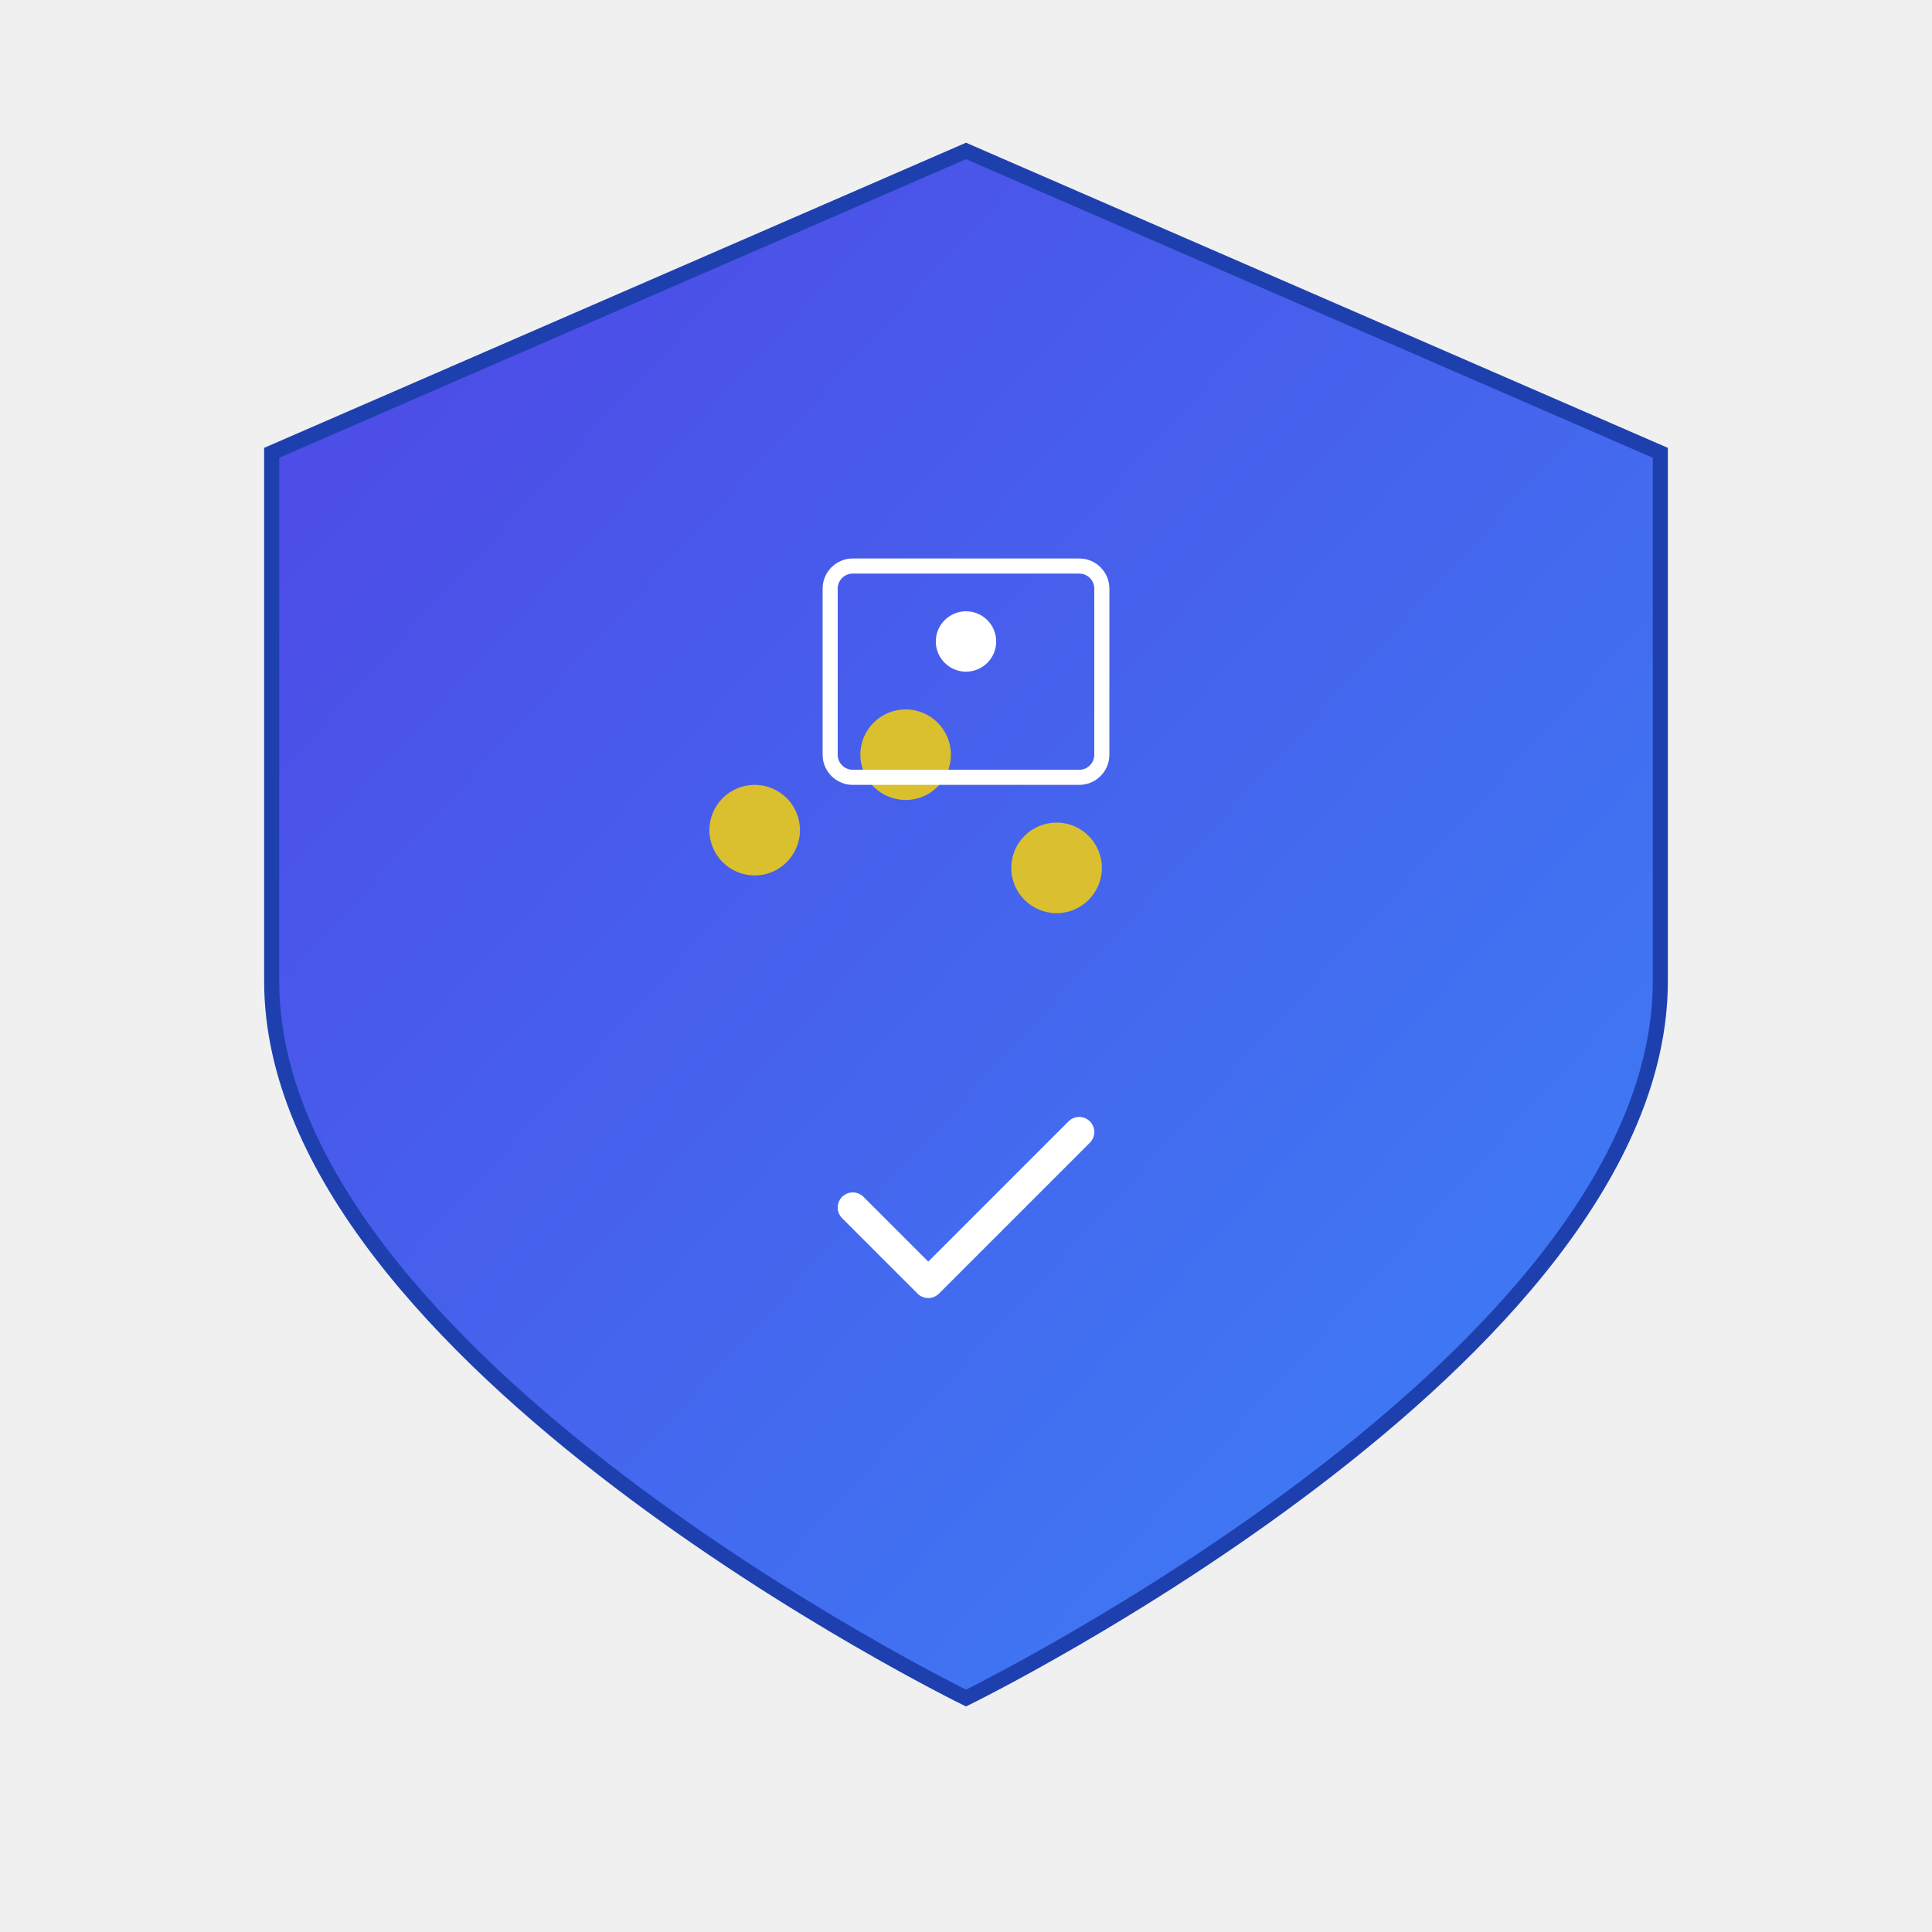
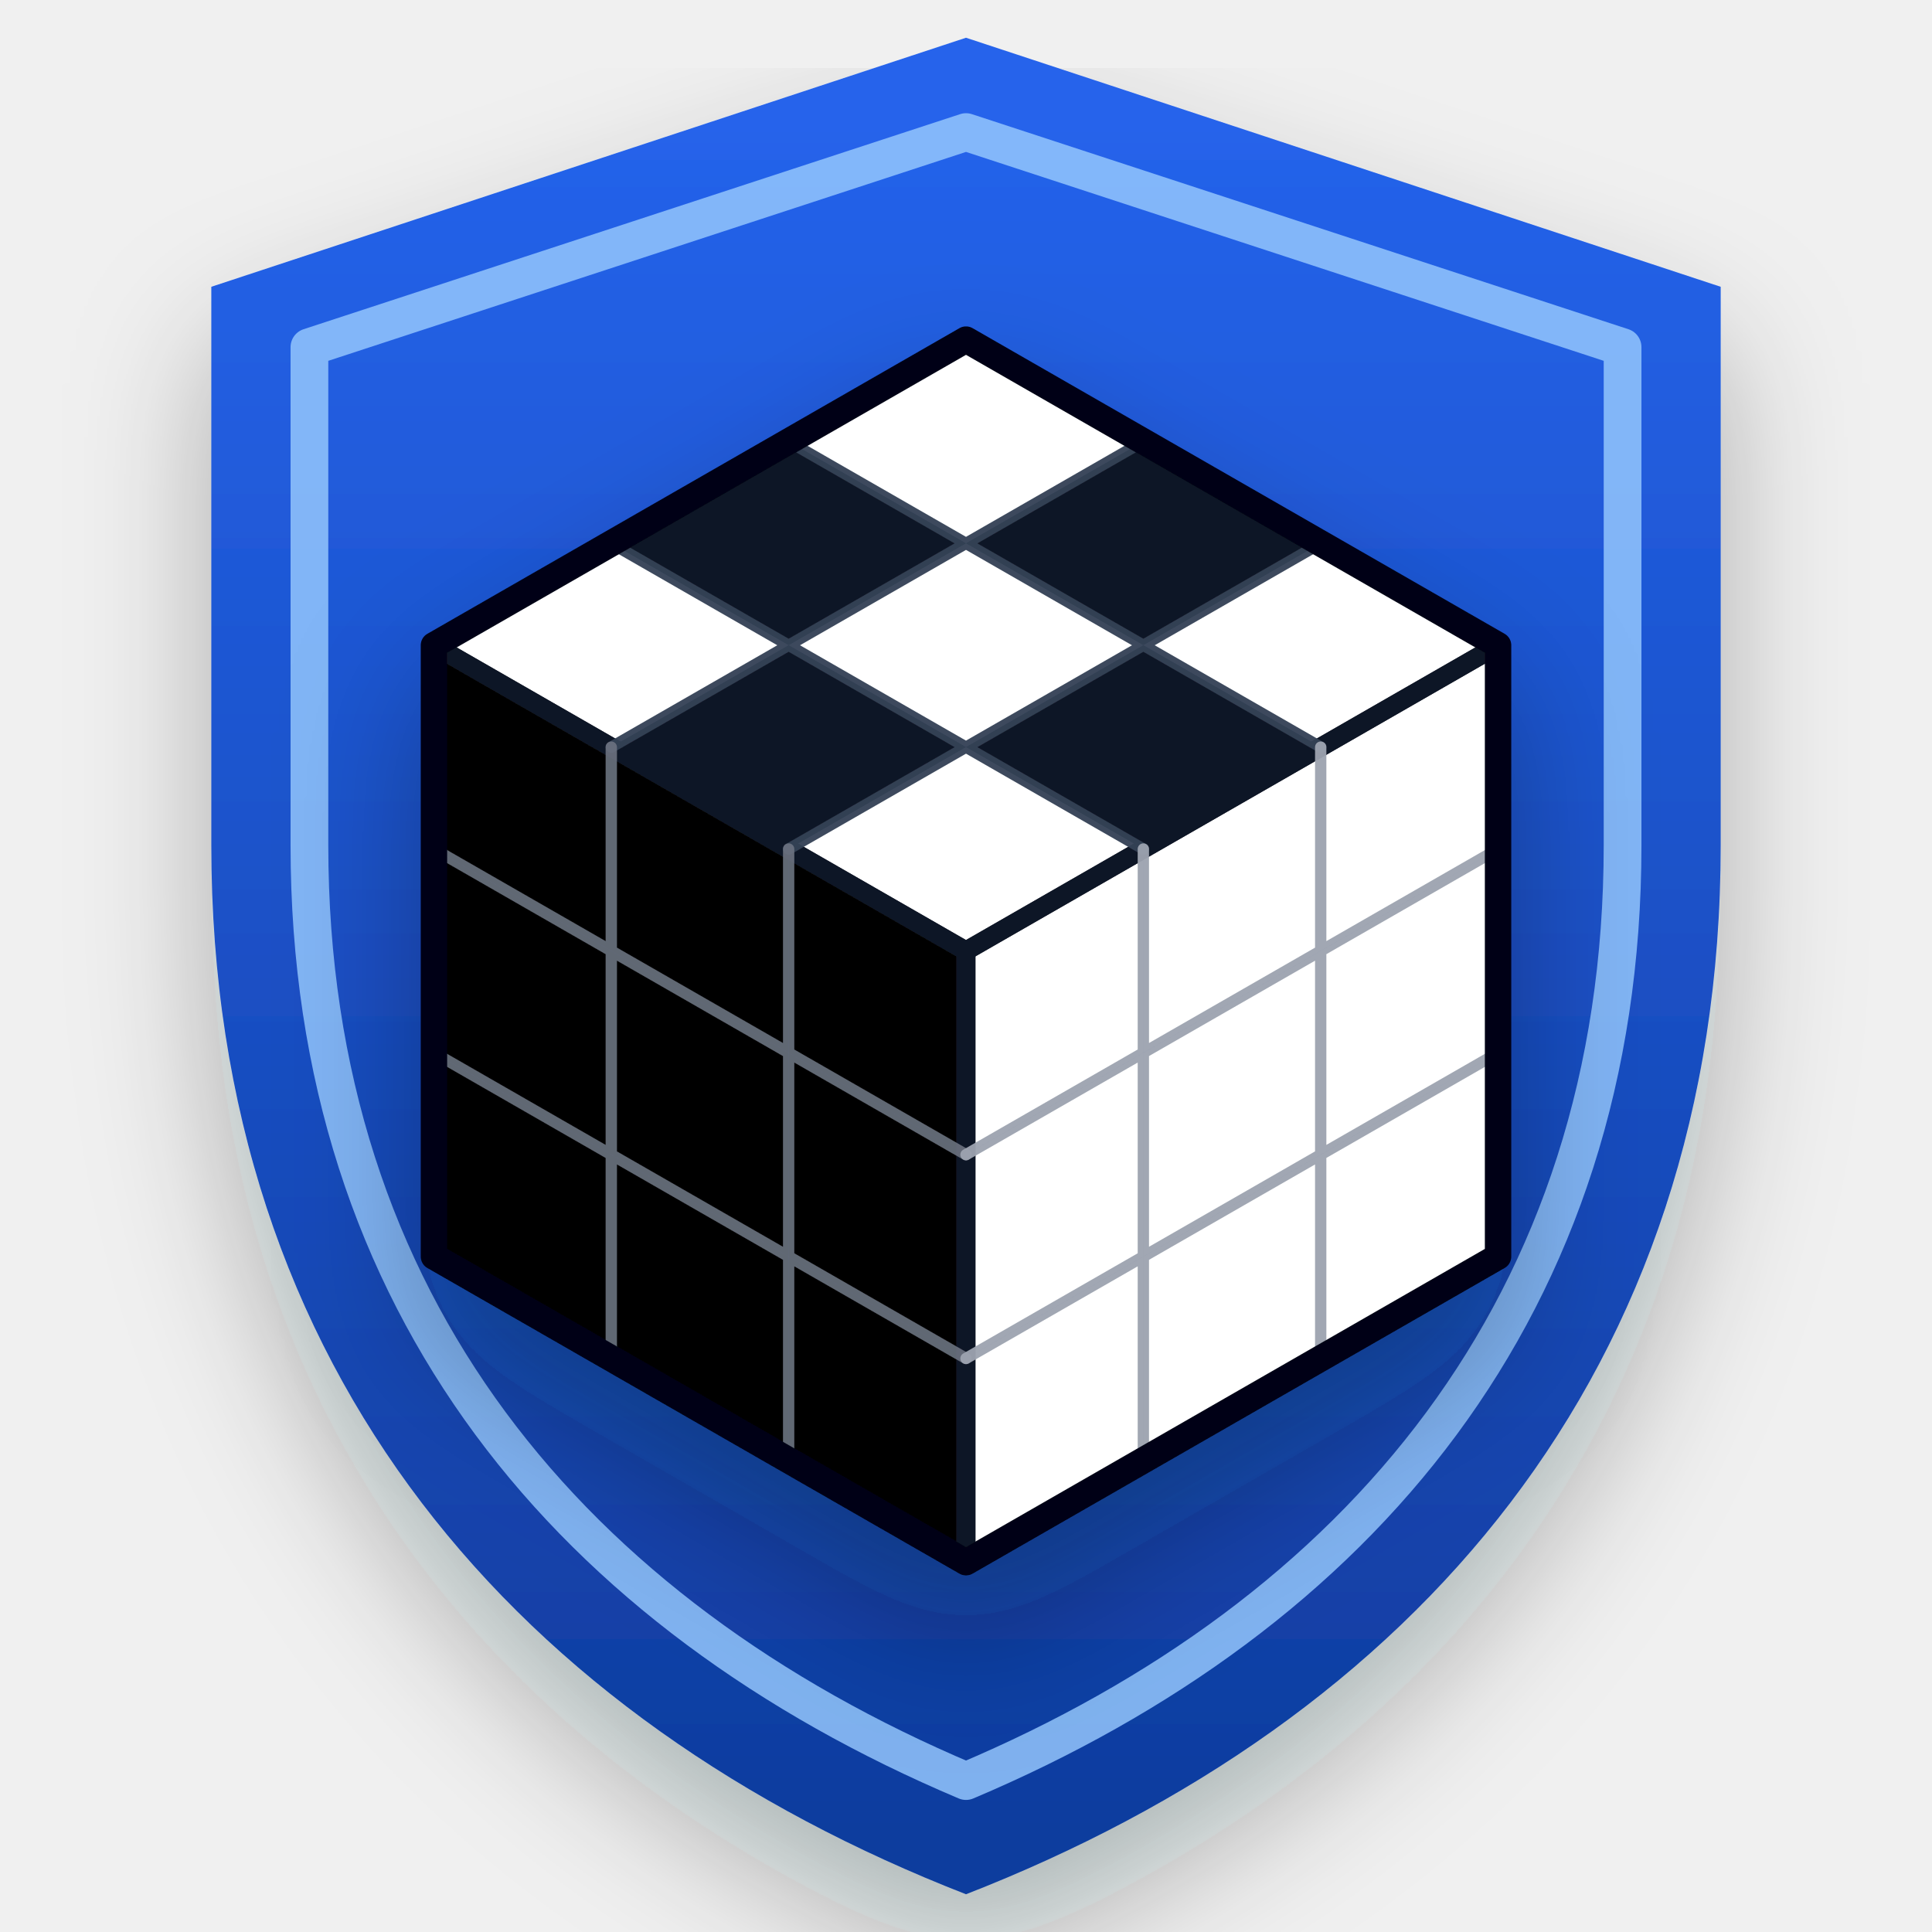
- <svg xmlns="http://www.w3.org/2000/svg" viewBox="0 0 256 256">
+ <svg xmlns="http://www.w3.org/2000/svg" width="512" height="512" viewBox="0 0 512 512" fill="none">
  <defs>
-     <linearGradient id="shieldGrad" x1="0%" y1="0%" x2="100%" y2="100%">
-       <stop offset="0%" style="stop-color:#4F46E5;stop-opacity:1" />
-       <stop offset="100%" style="stop-color:#3B82F6;stop-opacity:1" />
+     <linearGradient id="shieldGradient" x1="256" y1="32" x2="256" y2="486" gradientUnits="userSpaceOnUse">
+       <stop offset="0" stop-color="#2563eb" />
+       <stop offset="1" stop-color="#0f3c9e" />
    </linearGradient>
+     <filter id="shadow" x="-20%" y="-20%" width="140%" height="145%" color-interpolation-filters="sRGB">
+       <feDropShadow dx="0" dy="18" stdDeviation="18" flood-color="#0f172a" flood-opacity="0.28" />
+     </filter>
  </defs>
-   <path d="M 128 20 L 220 60 L 220 130 C 220 180 128 225 128 225 C 128 225 36 180 36 130 L 36 60 Z" fill="url(#shieldGrad)" stroke="#1E40AF" stroke-width="2" />
-   <circle cx="100" cy="110" r="6" fill="#FFD700" opacity="0.8" />
-   <circle cx="120" cy="100" r="6" fill="#FFD700" opacity="0.8" />
-   <circle cx="140" cy="115" r="6" fill="#FFD700" opacity="0.8" />
-   <g transform="translate(128, 160)">
-     <path d="M -15 0 L -5 10 L 15 -10" stroke="#FFFFFF" stroke-width="4" fill="none" stroke-linecap="round" stroke-linejoin="round" />
+   <path d="M256 10L456 76V224C456 364 374 456 256 502C138 456 56 364 56 224V76L256 10Z" fill="url(#shieldGradient)" filter="url(#shadow)" />
+   <path d="M256 35L430 92V224C430 346 360 428 256 472C152 428 82 346 82 224V92L256 35Z" stroke="#93c5fd" stroke-width="10" stroke-linejoin="round" opacity="0.85" />
+   <g transform="translate(0 -28)" filter="url(#shadow)">
+     <polygon points="256,118 303,145 256,172 209,145" fill="#ffffff" />
+     <polygon points="303,145 350,172 303,199 256,172" fill="#111827" />
+     <polygon points="350,172 397,199 350,226 303,199" fill="#ffffff" />
+     <polygon points="209,145 256,172 209,199 162,172" fill="#111827" />
+     <polygon points="256,172 303,199 256,226 209,199" fill="#ffffff" />
+     <polygon points="303,199 350,226 303,253 256,226" fill="#111827" />
+     <polygon points="162,172 209,199 162,226 115,199" fill="#ffffff" />
+     <polygon points="209,199 256,226 209,253 162,226" fill="#111827" />
+     <polygon points="256,226 303,253 256,280 209,253" fill="#ffffff" />
+     <polygon points="115,199 162,226 162,280 115,253" fill="#050505" />
+     <polygon points="162,226 209,253 209,307 162,280" fill="#050505" />
+     <polygon points="209,253 256,280 256,334 209,307" fill="#050505" />
+     <polygon points="115,253 162,280 162,334 115,307" fill="#050505" />
+     <polygon points="162,280 209,307 209,361 162,334" fill="#050505" />
+     <polygon points="209,307 256,334 256,388 209,361" fill="#050505" />
+     <polygon points="115,307 162,334 162,388 115,361" fill="#050505" />
+     <polygon points="162,334 209,361 209,415 162,388" fill="#050505" />
+     <polygon points="209,361 256,388 256,442 209,415" fill="#050505" />
+     <polygon points="397,199 350,226 350,280 397,253" fill="#ffffff" />
+     <polygon points="350,226 303,253 303,307 350,280" fill="#ffffff" />
+     <polygon points="303,253 256,280 256,334 303,307" fill="#ffffff" />
+     <polygon points="397,253 350,280 350,334 397,307" fill="#ffffff" />
+     <polygon points="350,280 303,307 303,361 350,334" fill="#ffffff" />
+     <polygon points="303,307 256,334 256,388 303,361" fill="#ffffff" />
+     <polygon points="397,307 350,334 350,388 397,361" fill="#ffffff" />
+     <polygon points="350,334 303,361 303,415 350,388" fill="#ffffff" />
+     <polygon points="303,361 256,388 256,442 303,415" fill="#ffffff" />
+     <path d="M256 118L397 199L256 280L115 199L256 118Z" stroke="#111827" stroke-width="5" stroke-linejoin="round" />
+     <path d="M115 199L256 280V442L115 361V199Z" stroke="#111827" stroke-width="5" stroke-linejoin="round" />
+     <path d="M397 199L256 280V442L397 361V199Z" stroke="#111827" stroke-width="5" stroke-linejoin="round" />
+     <path d="M209 145L350 226M162 172L303 253M303 145L162 226M350 172L209 253" stroke="#334155" stroke-width="3" stroke-linecap="round" opacity="0.95" />
+     <path d="M162 226V388M209 253V415M115 253L256 334M115 307L256 388" stroke="#6b7280" stroke-width="3" stroke-linecap="round" opacity="0.9" />
+     <path d="M350 226V388M303 253V415M397 253L256 334M397 307L256 388" stroke="#9ca3af" stroke-width="3" stroke-linecap="round" opacity="0.95" />
+     <path d="M115 199L256 118L397 199L397 361L256 442L115 361V199Z" stroke="#020617" stroke-width="7" stroke-linejoin="round" />
  </g>
-   <rect x="110" y="75" width="36" height="28" rx="3" fill="none" stroke="#FFFFFF" stroke-width="2" />
-   <circle cx="128" cy="85" r="4" fill="#FFFFFF" />
</svg>
